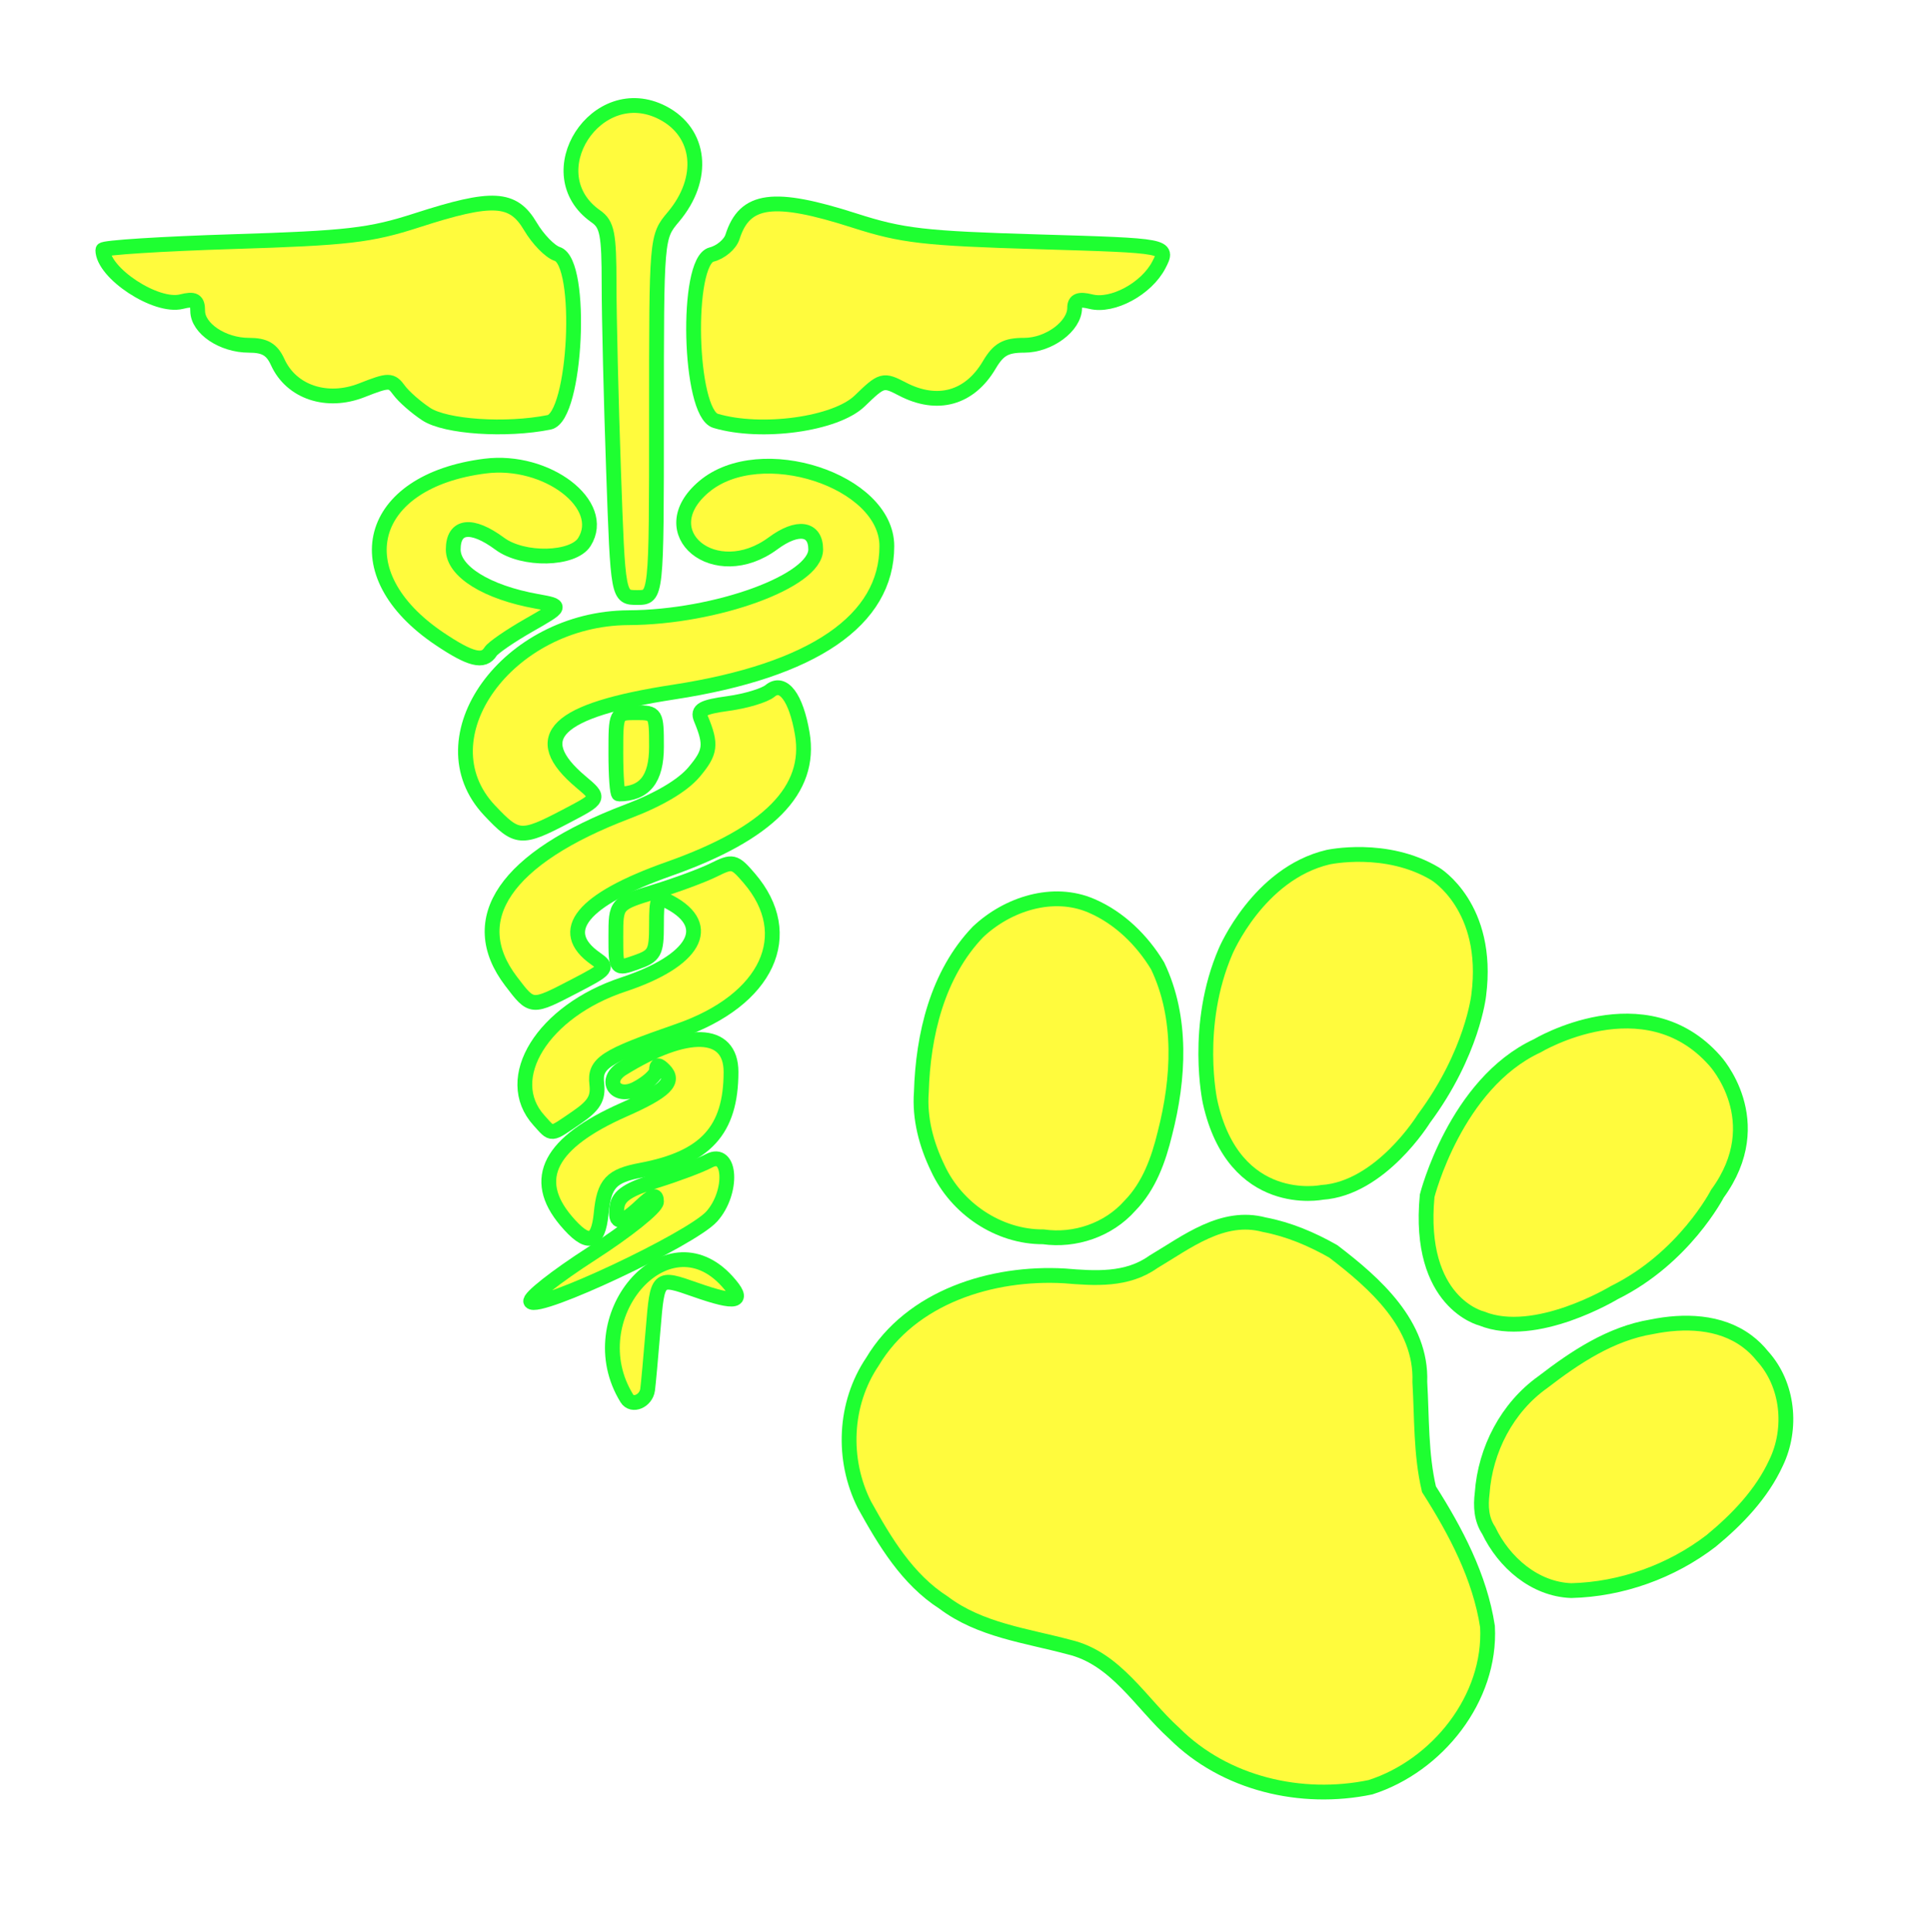
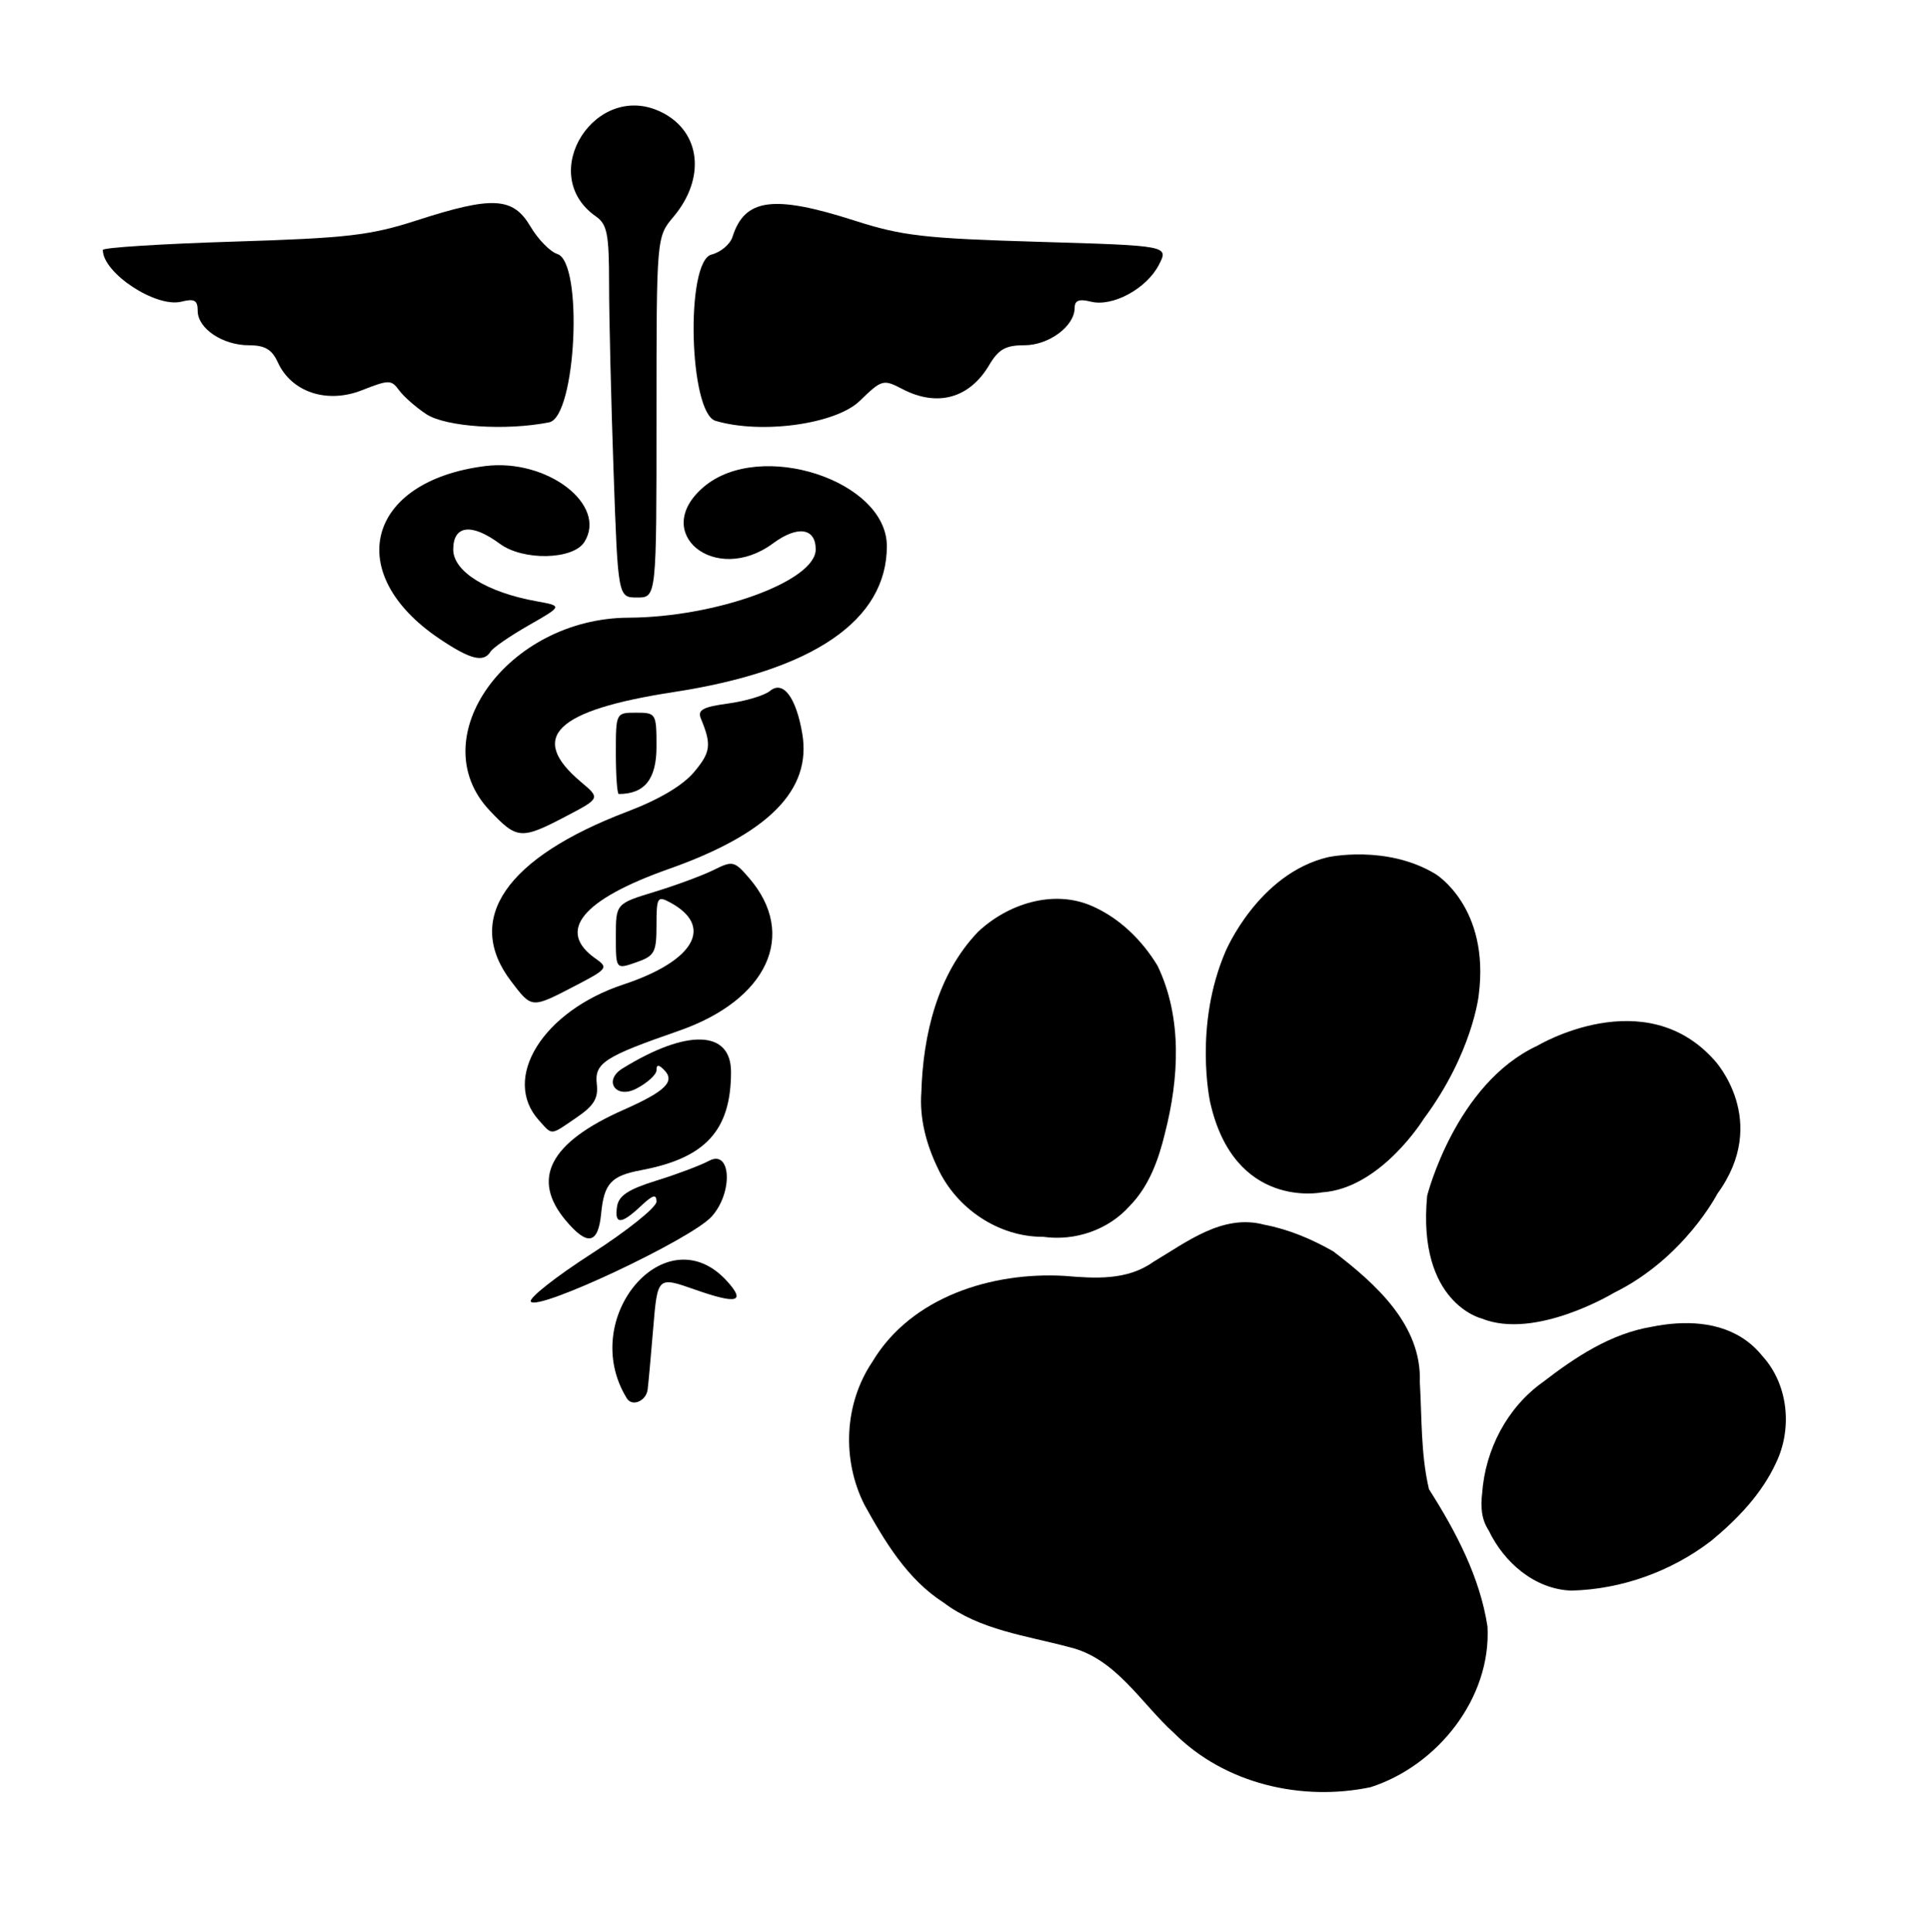
<svg xmlns="http://www.w3.org/2000/svg" version="1.1" id="svg2" x="0px" y="0px" width="580px" height="580px" viewBox="0 0 580 580" enable-background="new 0 0 580 580" xml:space="preserve">
  <defs>
	
	
		</defs>
  <g id="layer3" transform="matrix(48.14969,0,0,48.14969,-1210.222,-51.87091)" display="none">
    <rect id="rect4134" x="1" y="1" display="inline" fill="none" stroke="#757575" stroke-width="0.1" width="10" height="10" />
    <rect id="rect4136" x="2" y="2" display="inline" fill="none" stroke="#757575" stroke-width="0.1" width="8" height="8" />
  </g>
  <g id="g9828" transform="matrix(48.14969,0,0,48.14969,-1870.52,102.9711)" display="none">
    <rect id="rect9830" x="1" y="1" display="inline" fill="none" stroke="#757575" stroke-width="0.1" width="10" height="10" />
    <rect id="rect9832" x="2" y="2" display="inline" fill="none" stroke="#757575" stroke-width="0.1" width="8" height="8" />
  </g>
  <g id="g14695" transform="matrix(48.14969,0,0,48.14969,-1210.222,-182.0683)" display="none">
    <rect id="rect14697" x="1" y="1" display="inline" fill="none" stroke="#757575" stroke-width="0.1" width="10" height="10" />
    <rect id="rect14699" x="2" y="2" display="inline" fill="none" stroke="#757575" stroke-width="0.1" width="8" height="8" />
  </g>
-   <path fill="#FFFB3D" stroke="#1EFF31" stroke-width="4.444" d="M429.16,447.247c-2.484-10.55-2.114-21.455-2.747-32.202  c0.622-17.227-13.469-29.661-25.988-39.22c-6.461-3.684-13.423-6.628-20.756-8.015c-12.47-3.34-23.26,5.221-33.301,11.175  c-7.898,5.64-17.545,4.964-26.663,4.2c-21.683-1.25-46.045,6.242-57.711,25.802c-8.486,12.604-9.19,29.357-2.422,42.873  c6.125,11.055,12.892,22.45,23.819,29.45c10.955,8.272,24.779,9.894,37.631,13.343c14.143,3.31,21.557,16.82,31.643,25.905  c15.205,15.184,38.191,20.521,58.93,16.198c20.047-6.429,36.3-26.681,35.143-48.244C444.465,473.604,437.18,459.855,429.16,447.247z  " />
-   <path fill="#FFFB3D" stroke="#1EFF31" stroke-width="4.444" d="M327.864,272.068c-11.621-5.054-25.304-0.558-34.166,7.823  c-12.204,12.751-16.486,30.963-16.993,48.129c-0.594,7.888,1.502,15.705,4.914,22.767c5.583,12.127,18.25,20.738,31.701,20.665  c9.524,1.345,19.568-2.062,25.991-9.307c5.807-5.916,8.646-13.887,10.553-21.786c4.208-16.389,5.292-34.666-2.209-50.298  C343.016,282.372,336.184,275.661,327.864,272.068z" />
-   <path fill="#FFFB3D" stroke="#1EFF31" stroke-width="4.444" d="M396.992,358.107c17.706-1.152,30.608-22.104,30.608-22.104  c14.656-19.719,16.503-37.129,16.503-37.129c3.429-26.501-13.01-36.397-13.01-36.397c-14.738-8.887-32.277-5.037-32.277-5.037  c-20.933,4.975-30.726,28.231-30.726,28.231c-9.656,22.381-4.673,45.233-4.673,45.233  C370.646,363.502,396.992,358.107,396.992,358.107z" />
-   <path fill="#FFFB3D" stroke="#1EFF31" stroke-width="4.444" d="M444.975,395.984c16.191,6.554,39.789-7.74,39.789-7.74  c21.105-10.42,31.017-29.736,31.017-29.736c15.975-21.891-0.761-39.943-0.761-39.943c-21.063-23.885-53.355-4.477-53.355-4.477  c-24.569,11.422-33.047,45.023-33.047,45.023C425.55,391.334,444.975,395.984,444.975,395.984z" />
-   <path fill="#FFFB3D" stroke="#1EFF31" stroke-width="4.444" d="M529.311,407.271c-1.343-1.685-2.9-3.197-4.632-4.479  c-8.157-6.069-19.028-6.279-28.605-4.319c-12.289,2.009-22.996,9.136-32.687,16.595c-10.762,7.642-17.333,20.326-18.252,33.407  c-0.486,3.871-0.268,7.819,1.958,11.156c4.586,9.599,13.801,17.673,24.8,18.071c15.088-0.37,30.028-5.74,42.002-14.923  c7.854-6.479,15.191-14.089,19.498-23.436C538.363,429.047,537.108,415.839,529.311,407.271z" />
-   <path fill="#FFFB3D" stroke="#1EFF31" stroke-width="4.444" d="M178.943,64.981c3.423,2.397,3.975,5.236,3.979,20.473  c0.003,9.729,0.606,34.858,1.339,55.842c1.333,38.153,1.333,38.153,7.116,38.153s5.783,0,5.783-54.137  c0-54.138,0-54.138,5.088-60.184c9.691-11.518,8.262-25.317-3.238-31.264C179.158,23.598,160.708,52.209,178.943,64.981z" />
-   <path fill="#FFFB3D" stroke="#1EFF31" stroke-width="4.444" d="M188.264,419.979c1.595,2.579,5.769,0.822,6.233-2.625  c0.214-1.586,0.97-9.887,1.68-18.445c1.292-15.562,1.292-15.562,12.567-11.599c12.66,4.449,15.304,3.757,9.623-2.521  C200.09,364.594,173.352,395.85,188.264,419.979z" />
-   <path fill="#FFFB3D" stroke="#1EFF31" stroke-width="4.444" d="M214.901,126.39c13.781,4.091,36.083,1.009,43.297-5.983  c6.659-6.454,7.062-6.566,12.82-3.563c10.492,5.471,20.155,2.794,26.072-7.222c2.791-4.725,4.929-5.931,10.511-5.931  c7.412,0,15.146-5.734,15.146-11.23c0-2.244,1.335-2.756,4.868-1.869c6.522,1.637,16.72-3.878,20.427-11.047  c2.981-5.764,2.981-5.764-36.083-6.922c-34.434-1.021-40.994-1.777-55.343-6.384c-24.343-7.815-32.958-6.662-36.629,4.903  c-0.708,2.229-3.543,4.619-6.3,5.311C205.8,78.432,206.909,124.017,214.901,126.39z" />
-   <path fill="#FFFB3D" stroke="#1EFF31" stroke-width="4.444" d="M231.259,207.501c-1.633,1.355-7.274,3.054-12.535,3.775  c-7.732,1.06-9.306,1.938-8.211,4.581c3.229,7.795,2.937,10.068-2.056,16.001c-3.41,4.053-10.495,8.258-19.989,11.863  c-36.598,13.899-49.213,32.311-34.951,51.01c6.242,8.185,6.047,8.17,19.063,1.417c9.892-5.132,10.19-5.524,6.292-8.254  c-11.818-8.278-4.119-17.69,22.037-26.939c29.942-10.588,42.89-23.716,40.039-40.593  C239.099,209.432,235.189,204.24,231.259,207.501z" />
-   <path fill="#FFFB3D" stroke="#1EFF31" stroke-width="4.444" d="M214.342,261.27c-3.294,1.636-11.254,4.584-17.69,6.55  c-11.7,3.574-11.7,3.574-11.7,13.453c0,9.879,0,9.879,6.104,7.751c5.546-1.934,6.104-2.955,6.104-11.157  c0-8.364,0.297-8.871,4.023-6.876c13.358,7.149,7.444,17.594-13.978,24.686c-24.182,8.004-36.732,28.213-25.339,40.803  c4.133,4.566,3.254,4.634,11.294-0.857c5.237-3.577,6.565-5.777,6.071-10.059c-0.726-6.285,2.273-8.234,24.54-15.949  c26.746-9.266,35.837-28.906,21.238-45.879C220.564,258.565,220.033,258.443,214.342,261.27z" />
-   <path fill="#FFFB3D" stroke="#1EFF31" stroke-width="4.444" d="M213.763,365.334c6.468-7.241,5.818-20.291-0.833-16.705  c-2.518,1.357-9.615,4.028-15.77,5.935c-8.446,2.616-11.351,4.523-11.841,7.777c-0.828,5.489,1.203,5.457,7.132-0.113  c3.619-3.4,4.709-3.71,4.709-1.34c0,1.696-8.756,8.718-19.459,15.603c-10.702,6.885-18.933,13.368-18.291,14.407  C161.302,393.959,207.677,372.148,213.763,365.334z" />
-   <path fill="#FFFB3D" stroke="#1EFF31" stroke-width="4.444" d="M184.952,226.25c0,6.715,0.398,12.209,0.885,12.209  c7.757,0,11.324-4.471,11.324-14.193c0-10.004-0.131-10.225-6.104-10.225C184.952,214.041,184.952,214.041,184.952,226.25z" />
-   <path fill="#FFFB3D" stroke="#1EFF31" stroke-width="4.444" d="M187.308,333.296c-22.229,9.826-27.922,20.739-17.365,33.285  c6.504,7.729,9.704,7.093,10.597-2.112c0.879-9.061,2.98-11.34,12.021-13.035c19.351-3.631,26.983-11.981,26.983-29.523  c0-12.567-13.242-12.979-32.603-1.014c-5.842,3.61-2.022,9.25,4.115,6.076c3.357-1.736,6.104-4.232,6.104-5.546  c0-1.755,0.602-1.788,2.265-0.126C202.891,324.768,199.897,327.731,187.308,333.296z" />
-   <path fill="#FFFB3D" stroke="#1EFF31" stroke-width="4.444" d="M147.334,195.685c0.706-1.143,5.861-4.691,11.455-7.886  c10.171-5.809,10.171-5.809,2.397-7.211c-15.021-2.709-25.07-8.948-25.07-15.564c0-7.311,5.51-7.988,13.989-1.72  c6.995,5.171,22.027,4.856,25.403-0.533c7.005-11.18-11.248-25.143-29.804-22.798c-35.609,4.499-42.927,32.254-13.681,51.896  C141.304,198.102,145.235,199.082,147.334,195.685z" />
-   <path fill="#FFFB3D" stroke="#1EFF31" stroke-width="4.444" d="M169.88,245.208c10.428-5.46,10.428-5.46,4.61-10.355  c-16.021-13.481-7.696-21.552,27.862-27.011c41.91-6.434,63.991-21.555,63.991-43.821c0-19.727-37.988-32.098-54.89-17.875  c-16.359,13.766,3.311,29.907,20.741,17.02c7.329-5.418,12.784-4.629,12.784,1.848c0,9.477-29.883,20.373-56.21,20.496  c-36.34,0.17-62.257,36.125-41.729,57.891C155.253,252.11,156.507,252.209,169.88,245.208z" />
-   <path fill="#FFFB3D" stroke="#1EFF31" stroke-width="4.444" d="M119.87,117.226c1.381,1.889,5.044,5.104,8.139,7.145  c5.834,3.847,23.954,5.058,36.913,2.466c8.104-1.621,10.342-48.061,2.437-50.569c-2.157-0.685-5.789-4.409-8.07-8.276  c-5.21-8.831-11.368-9.165-34.017-1.841c-14.097,4.559-20.825,5.34-55.223,6.414c-21.543,0.672-39.17,1.795-39.17,2.496  c0,6.948,15.972,17.451,23.62,15.532c3.895-0.978,4.868-0.424,4.868,2.771c0,5.292,7.504,10.328,15.387,10.328  c4.796,0,6.91,1.245,8.667,5.103c4.083,8.963,14.762,12.532,25.211,8.427C116.817,114.004,117.514,114.005,119.87,117.226z" />
+   <path fill="param(fill) #FFF" stroke="param(outline) #000" stroke-width="param(outline-width) 1" d="M429.16,447.247c-2.484-10.55-2.114-21.455-2.747-32.202  c0.622-17.227-13.469-29.661-25.988-39.22c-6.461-3.684-13.423-6.628-20.756-8.015c-12.47-3.34-23.26,5.221-33.301,11.175  c-7.898,5.64-17.545,4.964-26.663,4.2c-21.683-1.25-46.045,6.242-57.711,25.802c-8.486,12.604-9.19,29.357-2.422,42.873  c6.125,11.055,12.892,22.45,23.819,29.45c10.955,8.272,24.779,9.894,37.631,13.343c14.143,3.31,21.557,16.82,31.643,25.905  c15.205,15.184,38.191,20.521,58.93,16.198c20.047-6.429,36.3-26.681,35.143-48.244C444.465,473.604,437.18,459.855,429.16,447.247z  " />
+   <path fill="param(fill) #FFF" stroke="param(outline) #000" stroke-width="param(outline-width) 1" d="M327.864,272.068c-11.621-5.054-25.304-0.558-34.166,7.823  c-12.204,12.751-16.486,30.963-16.993,48.129c-0.594,7.888,1.502,15.705,4.914,22.767c5.583,12.127,18.25,20.738,31.701,20.665  c9.524,1.345,19.568-2.062,25.991-9.307c5.807-5.916,8.646-13.887,10.553-21.786c4.208-16.389,5.292-34.666-2.209-50.298  C343.016,282.372,336.184,275.661,327.864,272.068z" />
+   <path fill="param(fill) #FFF" stroke="param(outline) #000" stroke-width="param(outline-width) 1" d="M396.992,358.107c17.706-1.152,30.608-22.104,30.608-22.104  c14.656-19.719,16.503-37.129,16.503-37.129c3.429-26.501-13.01-36.397-13.01-36.397c-14.738-8.887-32.277-5.037-32.277-5.037  c-20.933,4.975-30.726,28.231-30.726,28.231c-9.656,22.381-4.673,45.233-4.673,45.233  C370.646,363.502,396.992,358.107,396.992,358.107z" />
+   <path fill="param(fill) #FFF" stroke="param(outline) #000" stroke-width="param(outline-width) 1" d="M444.975,395.984c16.191,6.554,39.789-7.74,39.789-7.74  c21.105-10.42,31.017-29.736,31.017-29.736c15.975-21.891-0.761-39.943-0.761-39.943c-21.063-23.885-53.355-4.477-53.355-4.477  c-24.569,11.422-33.047,45.023-33.047,45.023C425.55,391.334,444.975,395.984,444.975,395.984z" />
+   <path fill="param(fill) #FFF" stroke="param(outline) #000" stroke-width="param(outline-width) 1" d="M529.311,407.271c-1.343-1.685-2.9-3.197-4.632-4.479  c-8.157-6.069-19.028-6.279-28.605-4.319c-12.289,2.009-22.996,9.136-32.687,16.595c-10.762,7.642-17.333,20.326-18.252,33.407  c-0.486,3.871-0.268,7.819,1.958,11.156c4.586,9.599,13.801,17.673,24.8,18.071c15.088-0.37,30.028-5.74,42.002-14.923  c7.854-6.479,15.191-14.089,19.498-23.436C538.363,429.047,537.108,415.839,529.311,407.271z" />
+   <path fill="param(fill) #FFF" stroke="param(outline) #000" stroke-width="param(outline-width) 1" d="M178.943,64.981c3.423,2.397,3.975,5.236,3.979,20.473  c0.003,9.729,0.606,34.858,1.339,55.842c1.333,38.153,1.333,38.153,7.116,38.153s5.783,0,5.783-54.137  c0-54.138,0-54.138,5.088-60.184c9.691-11.518,8.262-25.317-3.238-31.264C179.158,23.598,160.708,52.209,178.943,64.981z" />
+   <path fill="param(fill) #FFF" stroke="param(outline) #000" stroke-width="param(outline-width) 1" d="M188.264,419.979c1.595,2.579,5.769,0.822,6.233-2.625  c0.214-1.586,0.97-9.887,1.68-18.445c1.292-15.562,1.292-15.562,12.567-11.599c12.66,4.449,15.304,3.757,9.623-2.521  C200.09,364.594,173.352,395.85,188.264,419.979z" />
+   <path fill="param(fill) #FFF" stroke="param(outline) #000" stroke-width="param(outline-width) 1" d="M214.901,126.39c13.781,4.091,36.083,1.009,43.297-5.983  c6.659-6.454,7.062-6.566,12.82-3.563c10.492,5.471,20.155,2.794,26.072-7.222c2.791-4.725,4.929-5.931,10.511-5.931  c7.412,0,15.146-5.734,15.146-11.23c0-2.244,1.335-2.756,4.868-1.869c6.522,1.637,16.72-3.878,20.427-11.047  c2.981-5.764,2.981-5.764-36.083-6.922c-34.434-1.021-40.994-1.777-55.343-6.384c-24.343-7.815-32.958-6.662-36.629,4.903  c-0.708,2.229-3.543,4.619-6.3,5.311C205.8,78.432,206.909,124.017,214.901,126.39z" />
+   <path fill="param(fill) #FFF" stroke="param(outline) #000" stroke-width="param(outline-width) 1" d="M231.259,207.501c-1.633,1.355-7.274,3.054-12.535,3.775  c-7.732,1.06-9.306,1.938-8.211,4.581c3.229,7.795,2.937,10.068-2.056,16.001c-3.41,4.053-10.495,8.258-19.989,11.863  c-36.598,13.899-49.213,32.311-34.951,51.01c6.242,8.185,6.047,8.17,19.063,1.417c9.892-5.132,10.19-5.524,6.292-8.254  c-11.818-8.278-4.119-17.69,22.037-26.939c29.942-10.588,42.89-23.716,40.039-40.593  C239.099,209.432,235.189,204.24,231.259,207.501z" />
+   <path fill="param(fill) #FFF" stroke="param(outline) #000" stroke-width="param(outline-width) 1" d="M214.342,261.27c-3.294,1.636-11.254,4.584-17.69,6.55  c-11.7,3.574-11.7,3.574-11.7,13.453c0,9.879,0,9.879,6.104,7.751c5.546-1.934,6.104-2.955,6.104-11.157  c0-8.364,0.297-8.871,4.023-6.876c13.358,7.149,7.444,17.594-13.978,24.686c-24.182,8.004-36.732,28.213-25.339,40.803  c4.133,4.566,3.254,4.634,11.294-0.857c5.237-3.577,6.565-5.777,6.071-10.059c-0.726-6.285,2.273-8.234,24.54-15.949  c26.746-9.266,35.837-28.906,21.238-45.879C220.564,258.565,220.033,258.443,214.342,261.27z" />
+   <path fill="param(fill) #FFF" stroke="param(outline) #000" stroke-width="param(outline-width) 1" d="M213.763,365.334c6.468-7.241,5.818-20.291-0.833-16.705  c-2.518,1.357-9.615,4.028-15.77,5.935c-8.446,2.616-11.351,4.523-11.841,7.777c-0.828,5.489,1.203,5.457,7.132-0.113  c3.619-3.4,4.709-3.71,4.709-1.34c0,1.696-8.756,8.718-19.459,15.603c-10.702,6.885-18.933,13.368-18.291,14.407  C161.302,393.959,207.677,372.148,213.763,365.334z" />
+   <path fill="param(fill) #FFF" stroke="param(outline) #000" stroke-width="param(outline-width) 1" d="M184.952,226.25c0,6.715,0.398,12.209,0.885,12.209  c7.757,0,11.324-4.471,11.324-14.193c0-10.004-0.131-10.225-6.104-10.225C184.952,214.041,184.952,214.041,184.952,226.25z" />
+   <path fill="param(fill) #FFF" stroke="param(outline) #000" stroke-width="param(outline-width) 1" d="M187.308,333.296c-22.229,9.826-27.922,20.739-17.365,33.285  c6.504,7.729,9.704,7.093,10.597-2.112c0.879-9.061,2.98-11.34,12.021-13.035c19.351-3.631,26.983-11.981,26.983-29.523  c0-12.567-13.242-12.979-32.603-1.014c-5.842,3.61-2.022,9.25,4.115,6.076c3.357-1.736,6.104-4.232,6.104-5.546  c0-1.755,0.602-1.788,2.265-0.126C202.891,324.768,199.897,327.731,187.308,333.296z" />
+   <path fill="param(fill) #FFF" stroke="param(outline) #000" stroke-width="param(outline-width) 1" d="M147.334,195.685c0.706-1.143,5.861-4.691,11.455-7.886  c10.171-5.809,10.171-5.809,2.397-7.211c-15.021-2.709-25.07-8.948-25.07-15.564c0-7.311,5.51-7.988,13.989-1.72  c6.995,5.171,22.027,4.856,25.403-0.533c7.005-11.18-11.248-25.143-29.804-22.798c-35.609,4.499-42.927,32.254-13.681,51.896  C141.304,198.102,145.235,199.082,147.334,195.685z" />
+   <path fill="param(fill) #FFF" stroke="param(outline) #000" stroke-width="param(outline-width) 1" d="M169.88,245.208c10.428-5.46,10.428-5.46,4.61-10.355  c-16.021-13.481-7.696-21.552,27.862-27.011c41.91-6.434,63.991-21.555,63.991-43.821c0-19.727-37.988-32.098-54.89-17.875  c-16.359,13.766,3.311,29.907,20.741,17.02c7.329-5.418,12.784-4.629,12.784,1.848c0,9.477-29.883,20.373-56.21,20.496  c-36.34,0.17-62.257,36.125-41.729,57.891C155.253,252.11,156.507,252.209,169.88,245.208z" />
+   <path fill="param(fill) #FFF" stroke="param(outline) #000" stroke-width="param(outline-width) 1" d="M119.87,117.226c1.381,1.889,5.044,5.104,8.139,7.145  c5.834,3.847,23.954,5.058,36.913,2.466c8.104-1.621,10.342-48.061,2.437-50.569c-2.157-0.685-5.789-4.409-8.07-8.276  c-5.21-8.831-11.368-9.165-34.017-1.841c-14.097,4.559-20.825,5.34-55.223,6.414c-21.543,0.672-39.17,1.795-39.17,2.496  c0,6.948,15.972,17.451,23.62,15.532c3.895-0.978,4.868-0.424,4.868,2.771c0,5.292,7.504,10.328,15.387,10.328  c4.796,0,6.91,1.245,8.667,5.103c4.083,8.963,14.762,12.532,25.211,8.427C116.817,114.004,117.514,114.005,119.87,117.226z" />
</svg>
